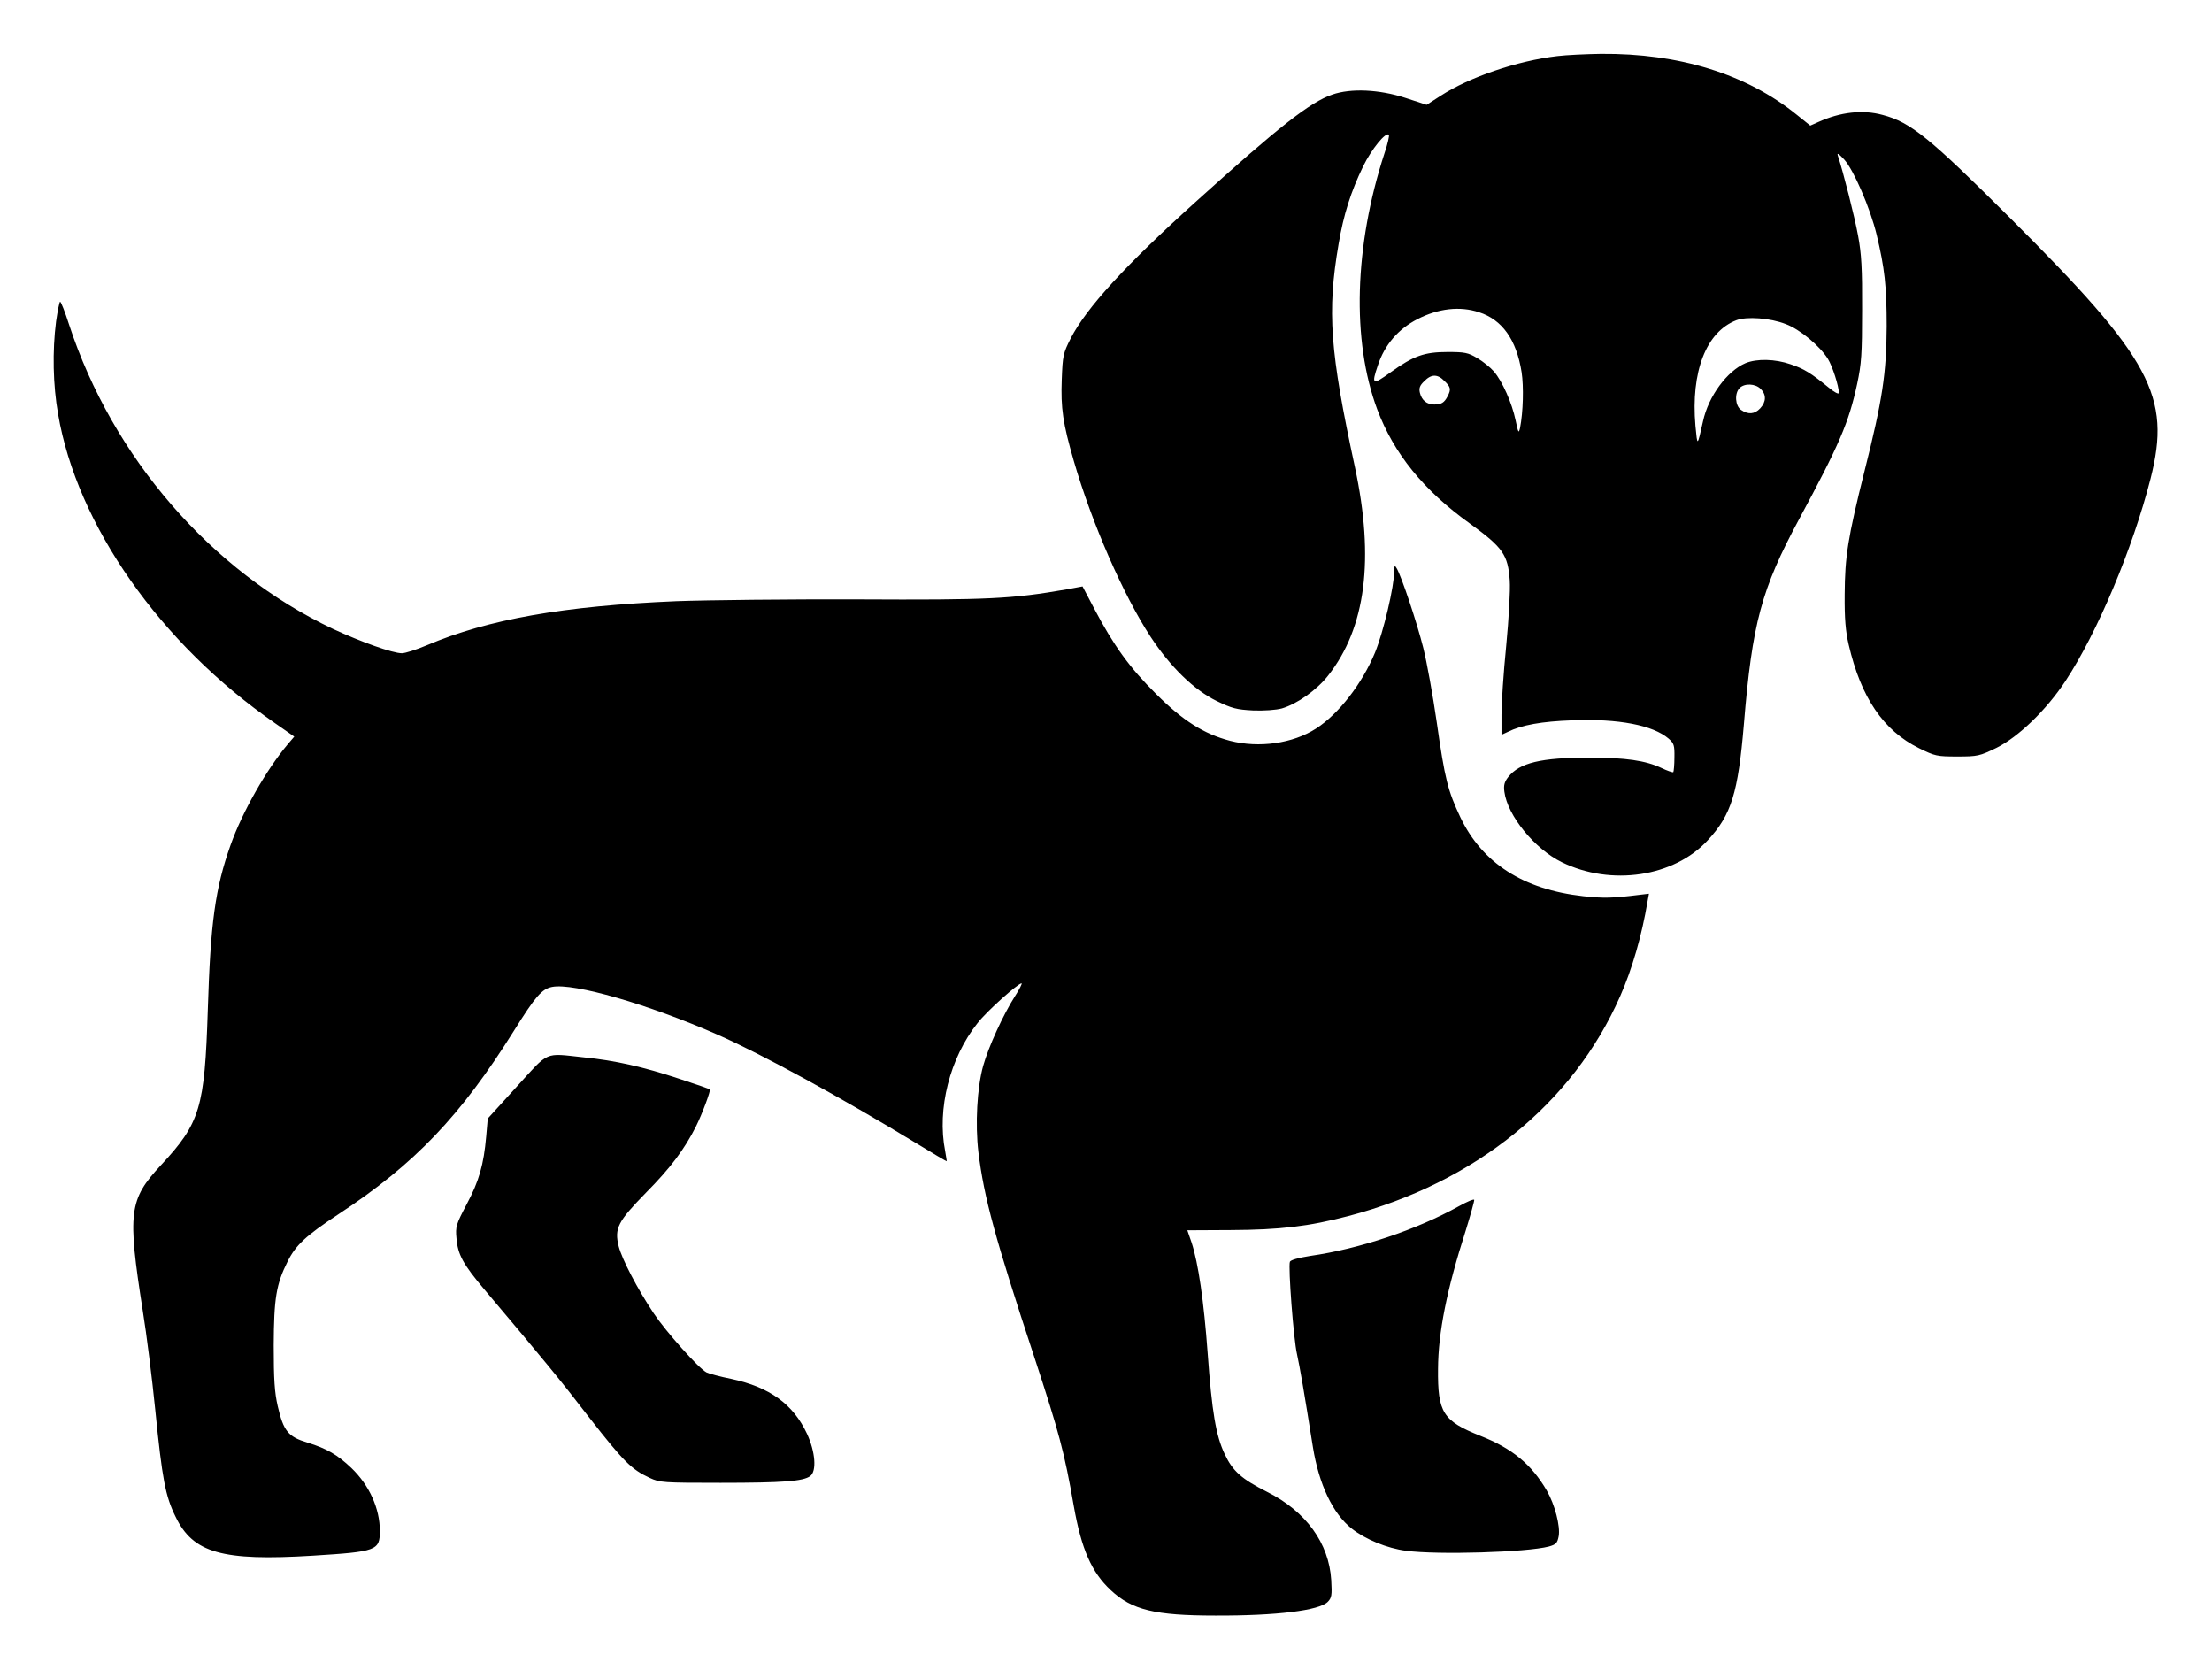
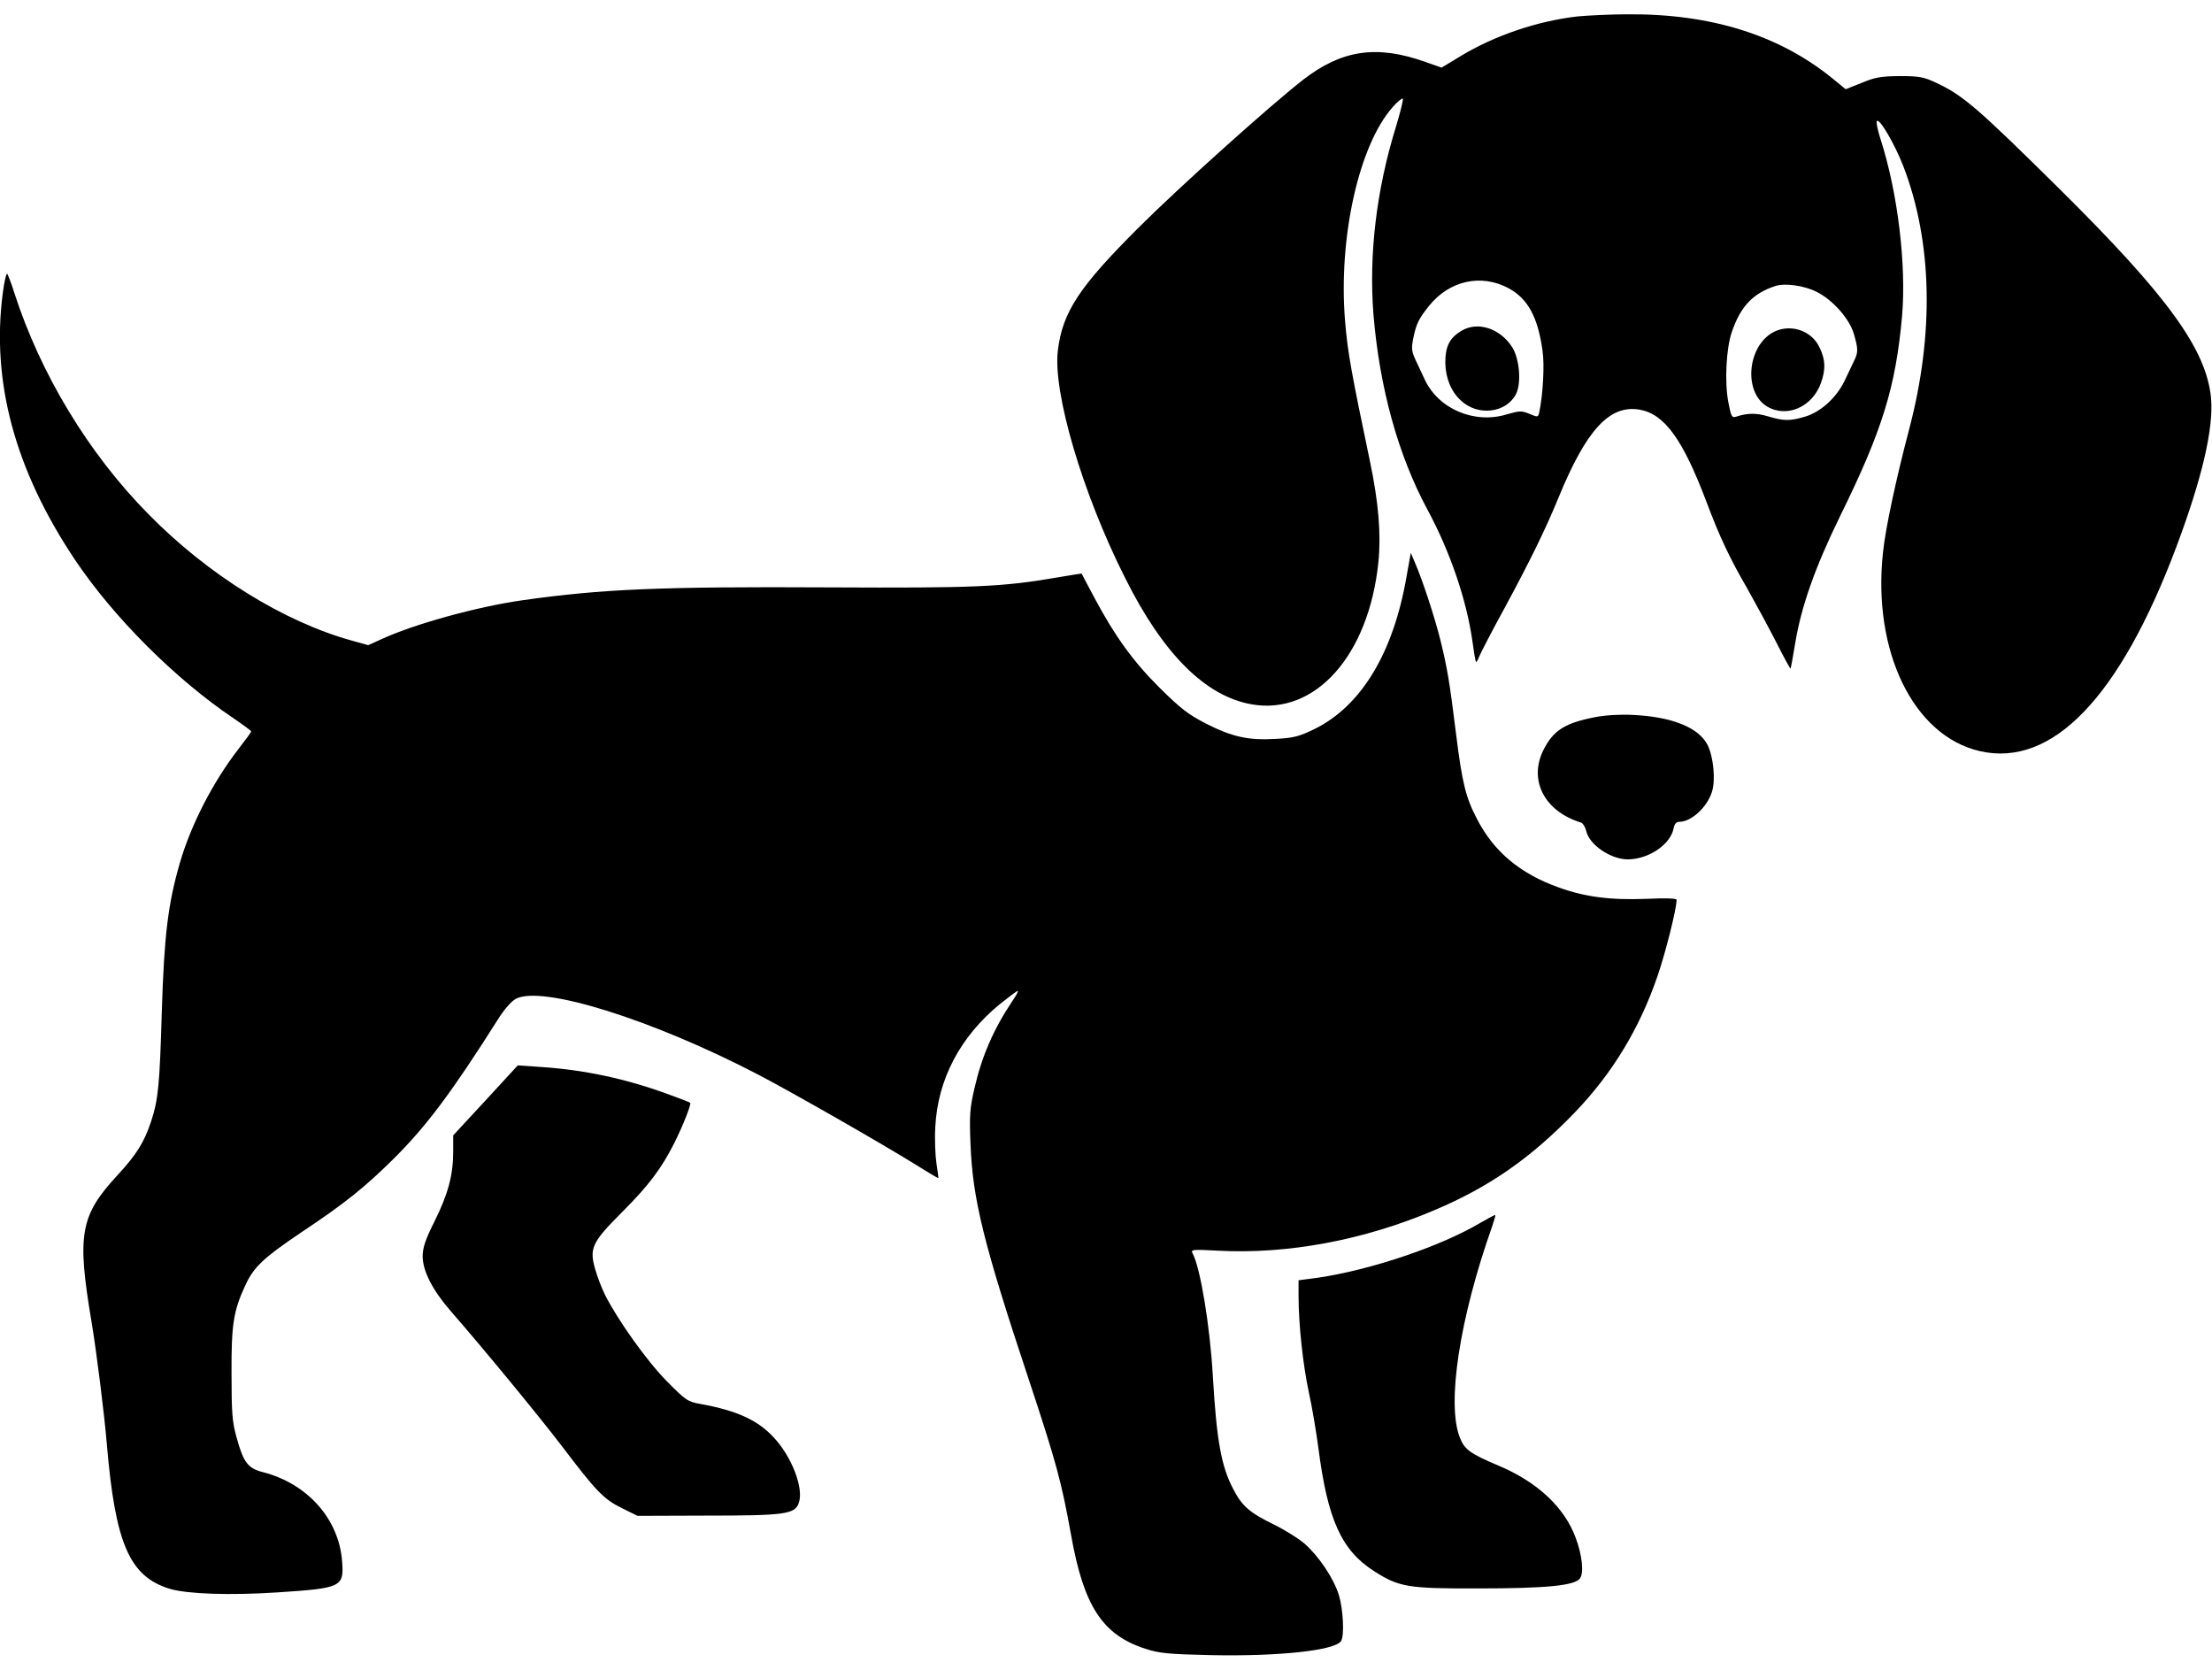
<svg xmlns="http://www.w3.org/2000/svg" viewBox="0 0 990 747" role="img" aria-label="dachshund">
-   <g id="mark" transform="translate(0 747) scale(0.1 -0.1)">
-     <path fill="currentColor" d="M6970 7219 c-179 -21 -394 -94 -523 -178 l-62 -40 -95 31 c-117 38 -243 44 -327 15 -101 -35 -239 -144 -607 -476 -322 -290 -493 -478 -564 -615 -34 -67 -36 -78 -40 -183 -5 -130 5 -197 54 -366 81 -279 222 -601 344 -787 88 -134 194 -237 294 -286 70 -34 90 -39 164 -43 48 -2 103 2 129 9 68 20 156 82 207 147 169 214 208 522 120 933 -112 519 -125 695 -73 998 22 131 55 235 110 348 37 76 101 155 115 141 3 -3 -5 -41 -20 -84 -135 -414 -147 -837 -32 -1145 74 -197 207 -362 415 -511 148 -107 170 -140 178 -254 3 -45 -4 -169 -16 -294 -12 -119 -21 -257 -21 -307 l0 -90 28 13 c62 31 151 47 290 52 206 8 360 -22 430 -82 24 -21 27 -30 26 -84 0 -34 -3 -63 -5 -66 -3 -2 -27 6 -54 19 -70 33 -160 46 -321 46 -218 0 -313 -23 -364 -87 -17 -22 -21 -37 -17 -66 14 -107 136 -256 257 -315 221 -108 502 -66 653 98 106 114 136 212 162 520 37 452 79 605 246 915 181 336 223 432 261 608 19 89 22 132 22 332 1 181 -3 251 -18 330 -15 83 -66 284 -91 360 -4 13 6 6 29 -19 42 -46 116 -216 145 -336 36 -150 45 -231 45 -410 -1 -211 -19 -330 -99 -647 -75 -300 -88 -382 -89 -553 -1 -108 4 -165 18 -225 55 -236 155 -384 315 -463 71 -35 80 -37 171 -37 91 0 100 2 176 39 98 49 223 169 309 300 142 216 300 591 380 904 94 369 3 537 -624 1162 -364 363 -449 433 -576 466 -88 24 -188 13 -287 -32 l-36 -16 -61 49 c-225 182 -526 275 -876 272 -66 -1 -154 -5 -195 -10z m-351 -1146 c104 -33 168 -123 191 -268 10 -65 7 -179 -7 -250 -6 -26 -8 -22 -20 35 -16 76 -58 172 -97 218 -16 18 -49 45 -75 60 -40 24 -56 27 -131 27 -105 0 -153 -17 -255 -90 -83 -60 -88 -57 -58 31 30 91 91 162 177 206 93 48 190 59 275 31z m1373 -53 c63 -23 153 -98 189 -156 20 -32 49 -122 49 -152 0 -8 -21 3 -47 25 -77 63 -109 83 -169 103 -69 24 -151 26 -202 5 -82 -35 -166 -148 -190 -260 -26 -115 -25 -114 -34 -20 -21 242 48 420 183 472 47 18 152 10 221 -17z m-1527 -255 c28 -27 30 -37 14 -68 -15 -29 -28 -37 -60 -37 -33 0 -56 19 -64 52 -5 21 -1 33 19 52 32 33 60 33 91 1z m1415 -35 c26 -26 25 -58 -2 -87 -25 -27 -54 -29 -86 -7 -26 18 -30 74 -6 98 22 22 70 20 94 -4z M251 6032 c-17 -132 -14 -285 9 -415 85 -497 457 -1027 971 -1383 l86 -60 -29 -34 c-96 -114 -204 -304 -256 -451 -69 -194 -90 -348 -102 -739 -14 -437 -34 -505 -210 -694 -143 -154 -150 -210 -81 -651 17 -104 42 -305 56 -444 31 -310 45 -385 91 -478 78 -162 208 -199 614 -174 286 18 300 23 300 111 0 100 -47 204 -127 281 -63 60 -110 87 -197 114 -86 26 -107 51 -133 163 -14 61 -18 118 -18 272 1 211 11 273 62 375 36 73 82 116 228 212 341 224 547 440 786 822 95 152 124 186 170 195 96 19 432 -78 739 -213 204 -90 554 -282 885 -483 77 -47 141 -85 142 -84 1 0 -3 21 -7 46 -37 188 21 416 145 572 41 53 180 177 197 178 4 0 -9 -26 -29 -57 -53 -83 -119 -227 -143 -313 -27 -98 -36 -260 -21 -386 25 -203 75 -386 251 -919 110 -336 133 -419 176 -665 34 -191 79 -295 165 -375 95 -89 198 -114 469 -114 275 -1 464 23 502 61 18 18 20 30 16 98 -10 165 -113 307 -286 394 -115 58 -155 93 -191 170 -39 82 -57 188 -76 451 -17 233 -42 404 -72 495 l-19 55 196 1 c217 1 347 16 526 63 566 149 1004 503 1215 983 54 122 97 271 123 426 l6 33 -43 -5 c-120 -15 -160 -16 -251 -6 -269 30 -452 148 -550 353 -56 119 -69 168 -106 427 -17 118 -44 267 -60 331 -28 112 -97 319 -119 356 -9 15 -10 14 -11 -12 0 -69 -49 -275 -86 -365 -58 -140 -163 -275 -264 -340 -104 -67 -255 -88 -384 -55 -118 31 -212 90 -332 210 -118 117 -189 215 -277 382 l-52 99 -70 -13 c-247 -43 -351 -48 -935 -45 -311 1 -676 -3 -812 -8 -504 -21 -844 -81 -1117 -197 -47 -20 -98 -36 -112 -36 -42 0 -184 51 -309 109 -545 258 -986 767 -1181 1362 -18 56 -36 102 -40 102 -3 0 -11 -40 -18 -88z M2313 2608 l-130 -143 -7 -80 c-11 -126 -32 -200 -87 -303 -48 -91 -51 -101 -46 -153 6 -73 29 -115 125 -229 271 -321 336 -400 470 -574 154 -197 188 -231 270 -269 45 -21 60 -22 317 -22 280 0 370 7 401 30 30 22 23 109 -14 189 -62 133 -167 209 -339 246 -51 10 -101 24 -111 29 -36 19 -181 182 -236 264 -74 111 -142 242 -157 300 -20 81 -4 111 122 240 110 111 172 194 224 297 27 54 67 161 62 166 -1 1 -63 23 -137 47 -160 53 -287 82 -429 96 -177 19 -151 30 -298 -131z M6530 2073 c-191 -106 -444 -191 -668 -223 -51 -8 -86 -18 -89 -26 -8 -22 16 -345 32 -414 13 -60 31 -163 71 -415 27 -167 89 -298 174 -365 61 -48 158 -88 243 -99 140 -19 541 -7 639 19 32 9 38 15 44 46 8 45 -17 141 -53 204 -69 118 -155 189 -297 245 -168 67 -192 104 -190 300 1 163 39 354 124 619 22 71 39 133 38 137 -2 5 -32 -8 -68 -28z" />
+   <g id="mark" transform="translate(0 6.191) scale(1.050955) translate(-49 -170) translate(0 1024) scale(0.1 -0.1)" fill="currentColor">
+     <path fill="currentColor" d="M7208 8529 c-172 -20 -352 -81 -498 -169 l-81 -49 -71 25 c-207 73 -355 50 -519 -77 -140 -109 -531 -460 -700 -629 -254 -253 -324 -360 -344 -523 -22 -177 104 -607 286 -968 162 -325 343 -505 540 -539 270 -47 498 208 539 605 12 119 1 254 -36 430 -79 377 -95 464 -106 598 -29 354 59 748 203 910 20 23 40 39 43 36 3 -3 -10 -56 -29 -119 -84 -271 -116 -546 -96 -800 26 -313 105 -599 230 -831 97 -180 167 -385 192 -564 6 -44 12 -82 15 -84 2 -2 8 8 13 22 6 15 55 110 111 212 108 200 172 331 227 465 118 288 217 396 344 375 107 -18 185 -125 287 -395 54 -144 99 -240 172 -365 33 -59 88 -160 122 -226 33 -66 62 -118 63 -117 2 2 10 50 20 108 26 158 85 324 191 541 180 365 237 550 264 851 19 219 -18 527 -92 756 -11 34 -18 68 -16 74 8 22 76 -94 114 -192 123 -321 132 -711 24 -1120 -56 -213 -100 -418 -111 -522 -46 -421 129 -782 412 -847 308 -71 596 228 837 869 110 293 159 504 148 633 -19 207 -183 434 -647 893 -350 346 -410 398 -527 452 -49 23 -70 27 -152 27 -81 -1 -105 -5 -162 -29 l-68 -27 -55 45 c-228 186 -520 277 -875 274 -74 0 -169 -5 -212 -9z m-294 -1157 c83 -45 125 -123 145 -266 9 -62 2 -187 -14 -263 -5 -21 -6 -21 -42 -6 -34 14 -42 13 -95 -2 -140 -43 -294 23 -352 151 -10 21 -27 58 -38 81 -17 37 -18 49 -9 94 13 61 23 81 67 136 87 108 222 137 338 75z m1313 -16 c68 -34 139 -114 158 -179 18 -62 19 -78 1 -114 -7 -15 -26 -54 -41 -86 -35 -72 -101 -132 -168 -152 -64 -19 -90 -19 -157 1 -50 15 -88 15 -136 -1 -19 -6 -22 0 -34 63 -16 86 -9 227 15 297 37 109 90 165 185 196 41 14 124 2 177 -25z" />
+     <path fill="currentColor" d="M6713 7190 c-50 -30 -68 -66 -68 -135 1 -65 24 -123 67 -162 72 -67 192 -53 234 28 24 47 15 152 -17 201 -52 80 -148 110 -216 68z" />
+     <path fill="currentColor" d="M8032 7179 c-103 -67 -114 -251 -18 -310 84 -51 194 -4 231 100 20 57 19 97 -5 148 -35 79 -135 108 -208 62z" />
+     <path fill="currentColor" d="M502 7352 c-50 -378 52 -755 307 -1136 165 -246 428 -509 678 -677 40 -27 73 -52 73 -54 0 -3 -25 -37 -56 -77 -108 -140 -201 -321 -248 -483 -50 -172 -67 -307 -77 -635 -9 -310 -15 -372 -45 -464 -30 -91 -62 -142 -144 -231 -159 -172 -173 -252 -110 -625 20 -119 54 -388 65 -520 36 -425 97 -564 269 -616 75 -22 257 -28 456 -15 275 18 285 23 277 131 -13 181 -147 332 -337 381 -64 16 -83 41 -112 146 -19 67 -22 105 -22 273 -1 209 8 267 58 375 36 79 76 117 239 227 184 122 273 194 393 313 141 140 249 285 444 593 26 42 58 78 76 88 111 60 583 -88 1034 -323 149 -78 515 -287 675 -386 49 -31 90 -55 91 -54 1 1 -3 29 -8 62 -5 33 -8 103 -5 155 10 203 106 385 274 523 39 31 73 57 77 57 4 0 -6 -19 -22 -42 -80 -119 -131 -236 -162 -372 -20 -86 -22 -115 -17 -239 9 -234 56 -424 247 -998 118 -356 140 -437 181 -664 54 -305 134 -427 317 -486 58 -19 97 -23 279 -27 289 -6 529 20 554 60 15 23 9 135 -9 195 -23 74 -87 168 -148 221 -26 22 -84 58 -129 80 -104 51 -135 78 -172 149 -52 97 -72 209 -88 483 -12 212 -53 461 -86 522 -9 17 -3 18 108 12 297 -16 623 45 923 173 234 99 410 222 597 416 161 168 275 357 352 581 34 99 81 286 81 324 0 6 -48 8 -128 4 -155 -6 -264 8 -378 50 -161 58 -272 151 -343 288 -49 93 -64 153 -91 370 -27 218 -37 276 -66 394 -25 100 -77 258 -109 331 l-17 40 -18 -100 c-56 -326 -193 -552 -392 -650 -66 -32 -89 -38 -165 -42 -115 -7 -185 8 -297 65 -76 39 -108 64 -197 152 -113 112 -191 220 -279 385 -29 55 -54 101 -54 102 -1 0 -48 -7 -106 -17 -231 -40 -351 -45 -965 -42 -723 4 -972 -7 -1305 -54 -195 -27 -470 -103 -609 -168 l-53 -24 -68 19 c-291 80 -615 281 -868 539 -255 258 -460 597 -572 945 -12 39 -26 73 -29 78 -4 4 -13 -33 -19 -81z" />
+     <path fill="currentColor" d="M7285 5546 c-130 -25 -179 -56 -221 -138 -66 -129 2 -263 158 -311 9 -3 19 -19 23 -36 13 -58 102 -120 176 -121 88 0 182 62 196 131 4 20 11 29 25 29 50 0 117 61 138 126 17 50 7 150 -18 201 -38 74 -150 120 -317 128 -54 3 -118 -1 -160 -9z" />
+     <path fill="currentColor" d="M2558 3914 l-138 -149 0 -70 c0 -99 -22 -181 -80 -297 -39 -78 -50 -112 -50 -148 0 -63 43 -146 121 -235 137 -157 374 -445 471 -572 147 -194 179 -227 256 -265 l67 -33 295 1 c329 0 374 6 391 52 24 61 -28 198 -107 282 -68 73 -156 113 -309 141 -57 10 -64 15 -146 98 -84 85 -208 259 -262 366 -14 28 -33 77 -42 109 -26 90 -15 115 114 244 115 115 168 186 224 297 38 77 72 164 66 169 -2 2 -49 20 -104 40 -175 63 -348 100 -530 112 l-100 7 -137 -149z" />
+     <path fill="currentColor" d="M6795 3393 c-170 -101 -468 -201 -692 -234 l-83 -11 0 -67 c0 -121 19 -295 44 -411 14 -63 32 -171 41 -240 39 -301 98 -432 236 -520 106 -68 143 -75 444 -74 289 0 410 12 433 42 18 23 10 100 -18 174 -48 130 -164 238 -329 307 -120 51 -144 68 -164 119 -57 143 -2 506 138 901 8 24 14 45 13 47 -2 1 -30 -14 -63 -33z" />
  </g>
</svg>
